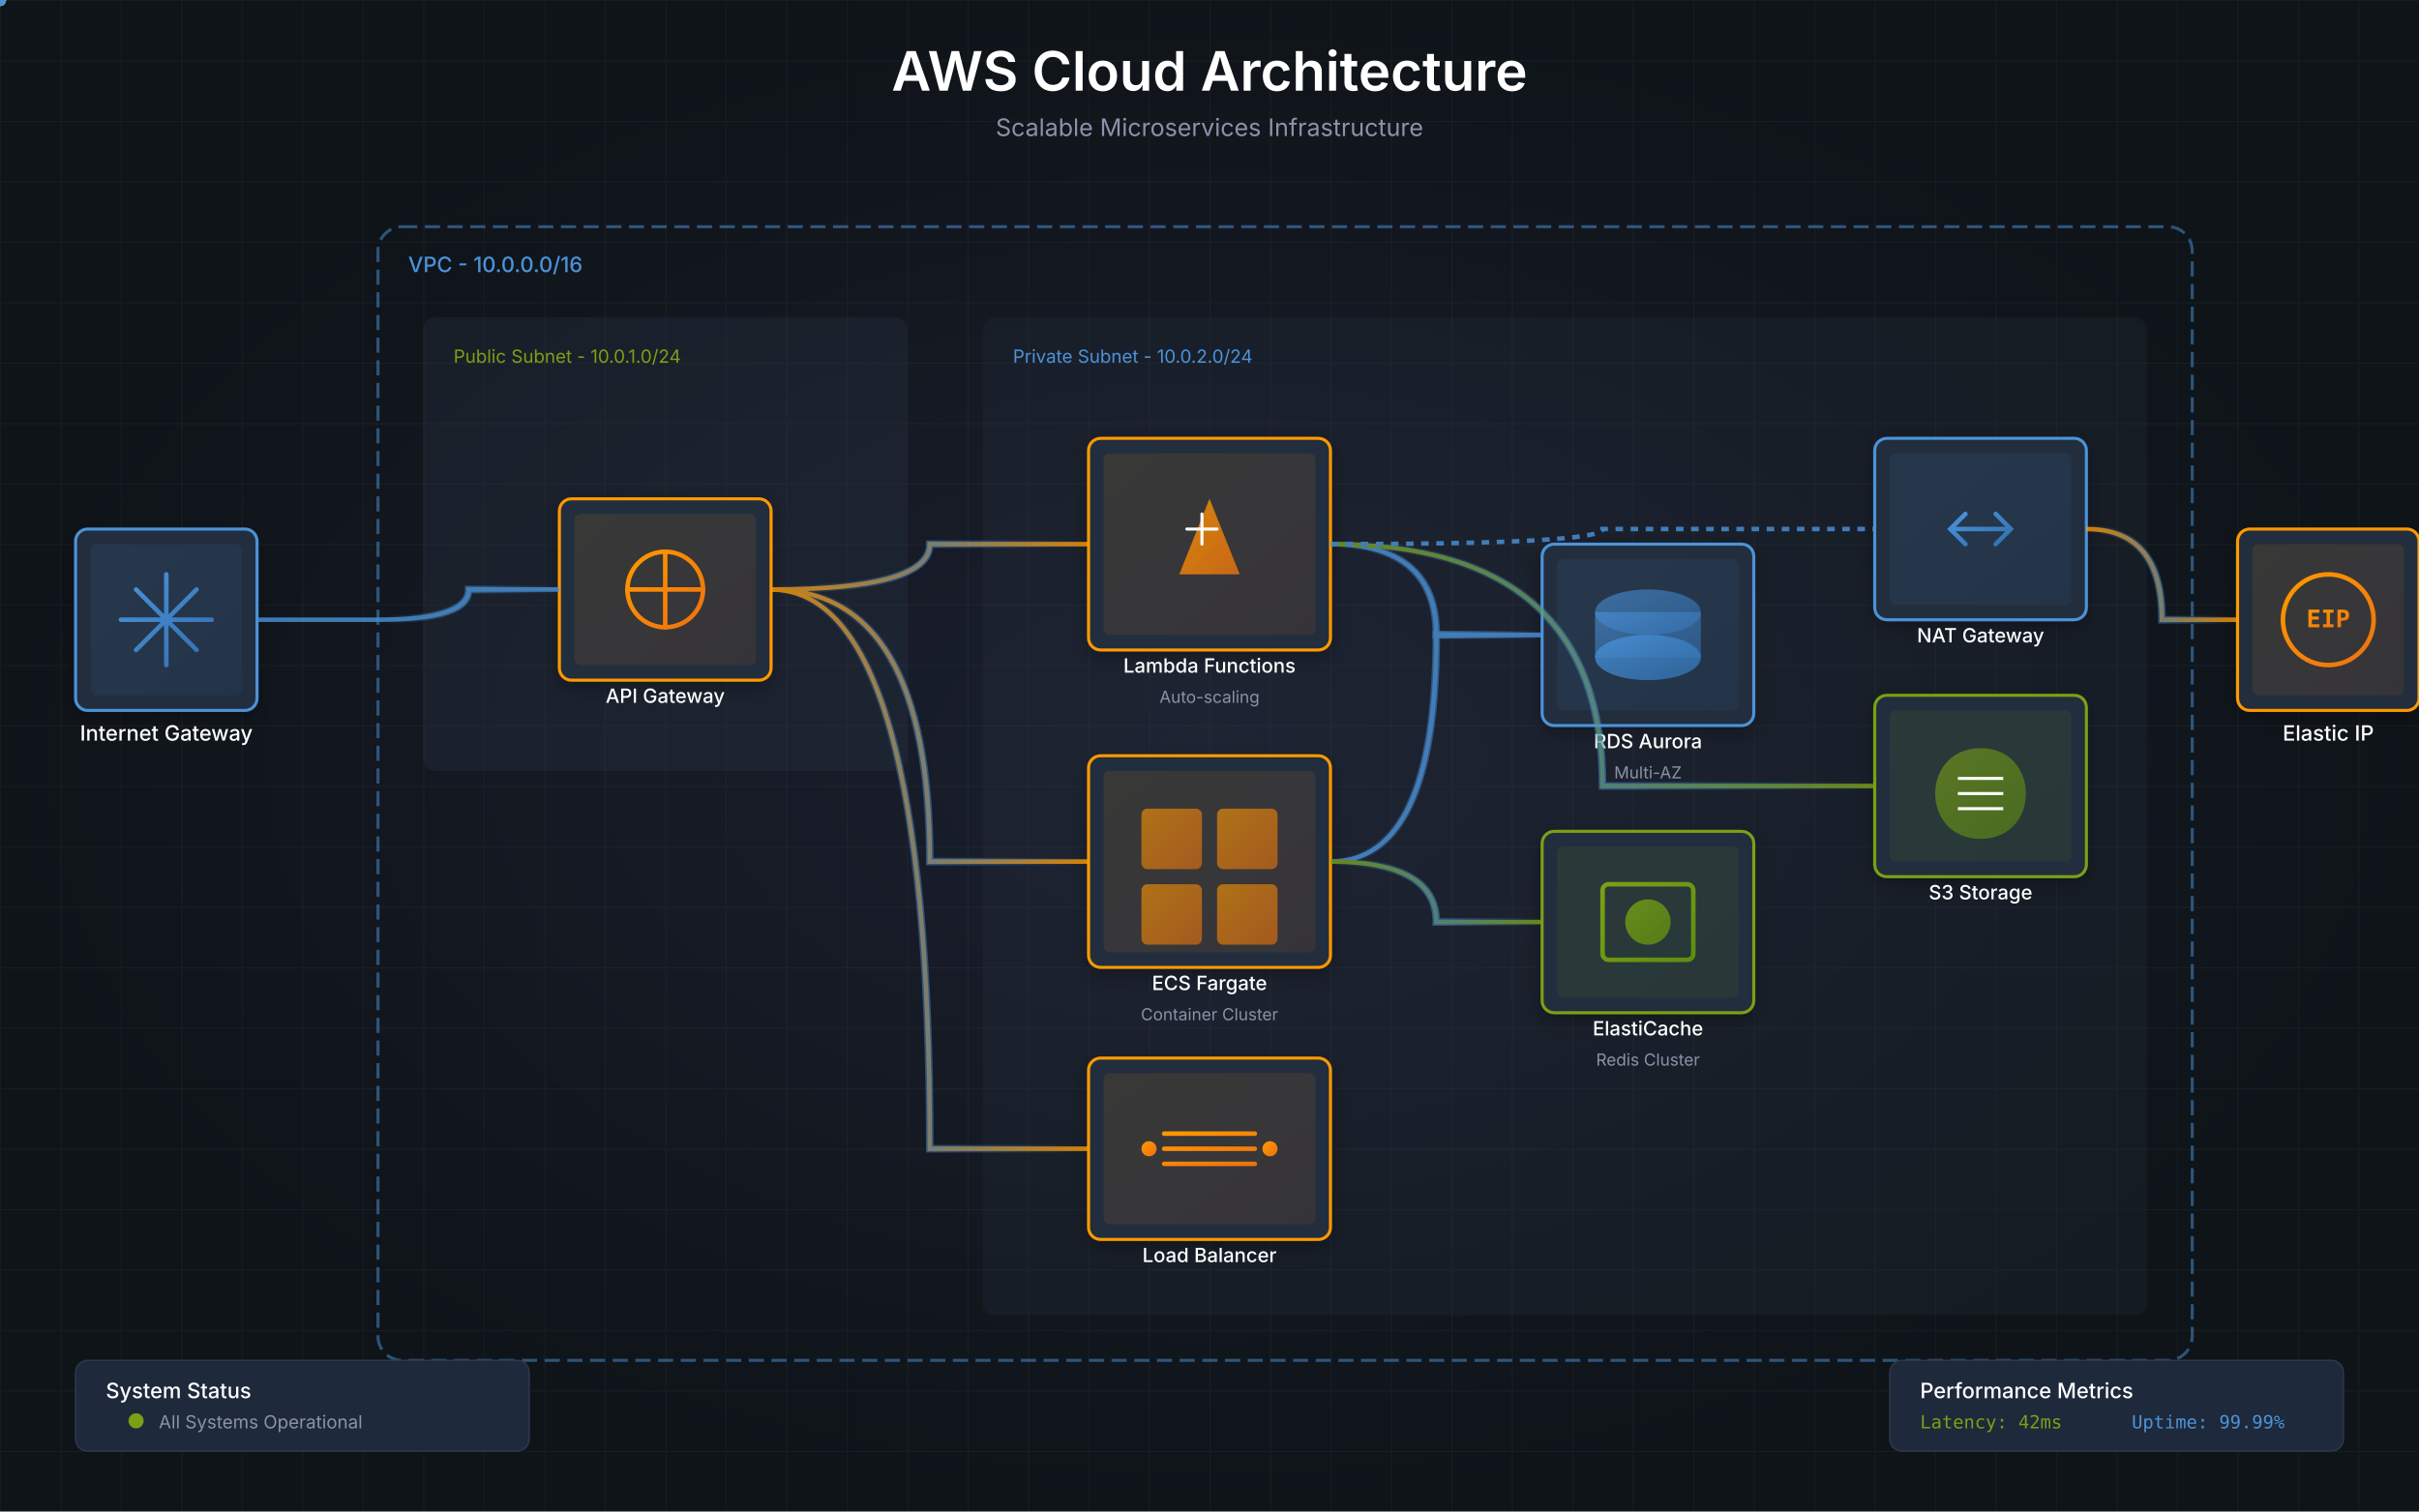
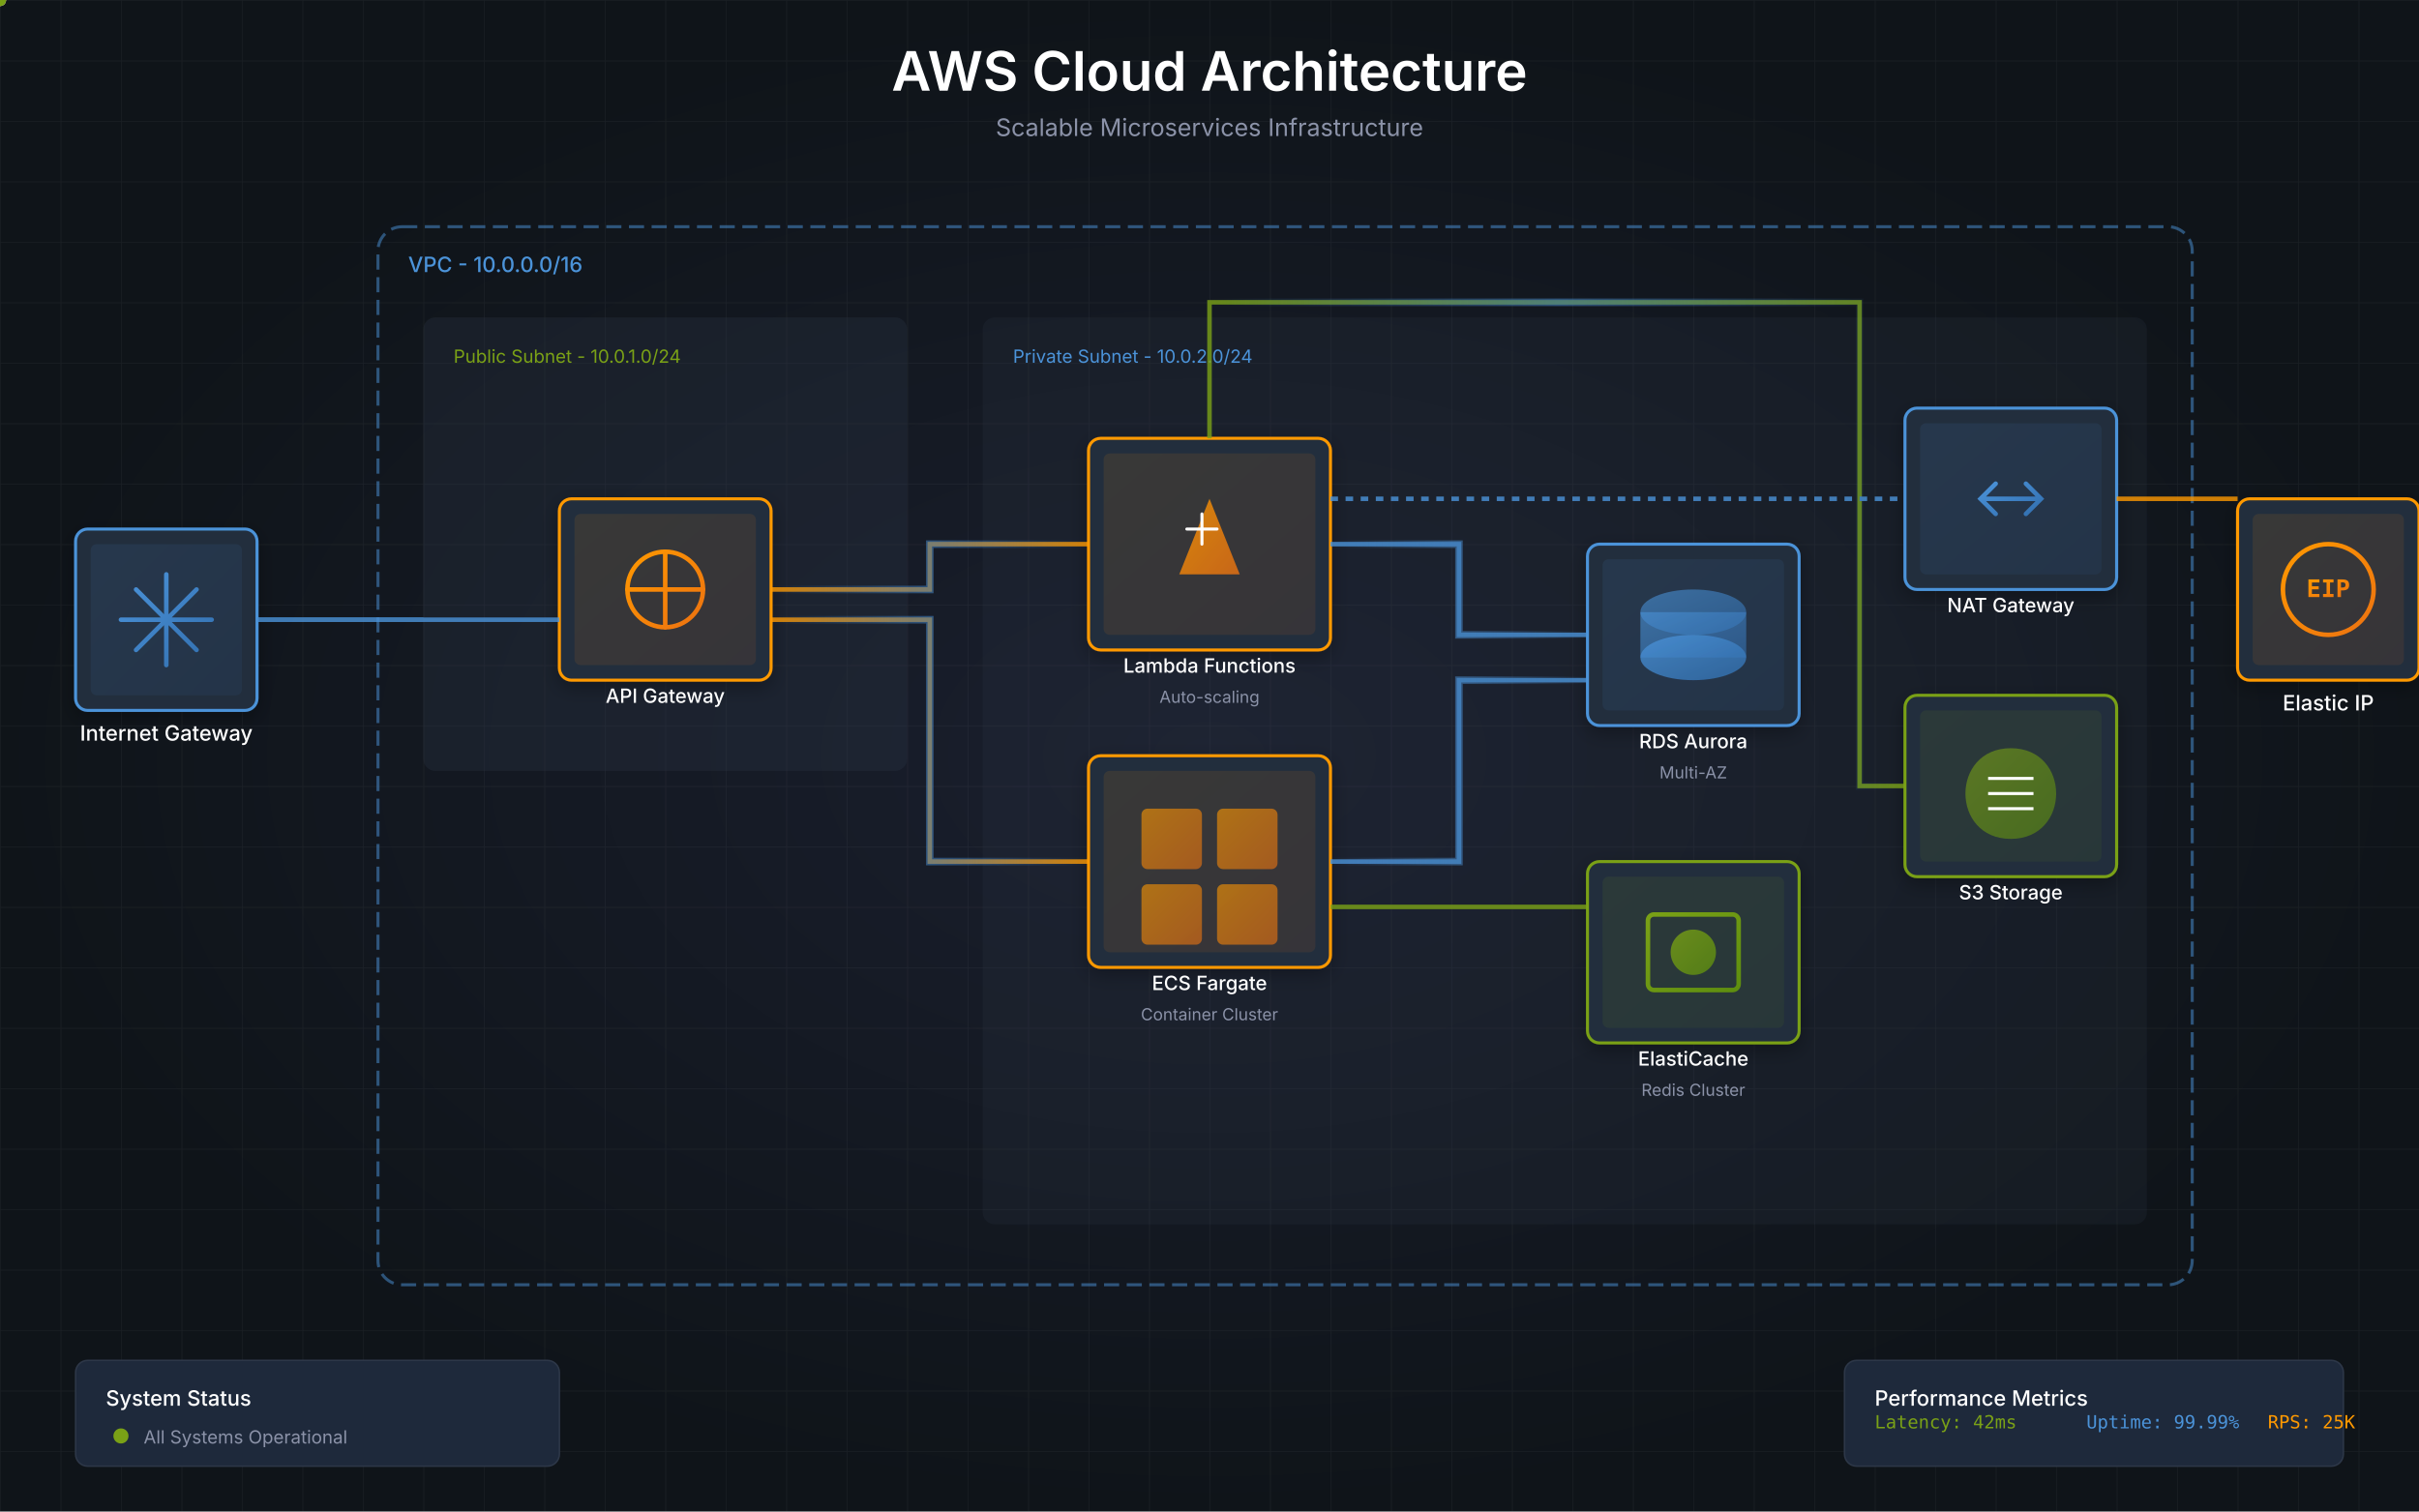
<svg xmlns="http://www.w3.org/2000/svg" width="1600" height="1000" viewBox="0 0 1600 1000">
  <defs>
    <linearGradient id="awsOrange" x1="0%" y1="0%" x2="100%" y2="100%">
      <stop offset="0%" style="stop-color:#FF9900;stop-opacity:1" />
      <stop offset="100%" style="stop-color:#EC7211;stop-opacity:1" />
    </linearGradient>
    <linearGradient id="awsBlue" x1="0%" y1="0%" x2="100%" y2="100%">
      <stop offset="0%" style="stop-color:#4B93D9;stop-opacity:1" />
      <stop offset="100%" style="stop-color:#326FAF;stop-opacity:1" />
    </linearGradient>
    <linearGradient id="awsGreen" x1="0%" y1="0%" x2="100%" y2="100%">
      <stop offset="0%" style="stop-color:#7AA116;stop-opacity:1" />
      <stop offset="100%" style="stop-color:#5E8E0F;stop-opacity:1" />
    </linearGradient>
    <radialGradient id="bgGradient" cx="50%" cy="50%">
      <stop offset="0%" style="stop-color:#1a1f2e;stop-opacity:1" />
      <stop offset="100%" style="stop-color:#0f1419;stop-opacity:1" />
    </radialGradient>
    <filter id="glow">
      <feGaussianBlur stdDeviation="3" result="coloredBlur" />
      <feMerge>
        <feMergeNode in="coloredBlur" />
        <feMergeNode in="SourceGraphic" />
      </feMerge>
    </filter>
    <filter id="shadow" x="-50%" y="-50%" width="200%" height="200%">
      <feDropShadow dx="0" dy="4" stdDeviation="6" flood-color="#000000" flood-opacity="0.3" />
    </filter>
    <linearGradient id="flow" x1="0%" y1="0%" x2="100%" y2="0%">
      <stop offset="0%" style="stop-color:#4B93D9;stop-opacity:0">
        <animate attributeName="offset" values="-0.5;1.5" dur="3s" repeatCount="indefinite" />
      </stop>
      <stop offset="50%" style="stop-color:#4B93D9;stop-opacity:1">
        <animate attributeName="offset" values="0;2" dur="3s" repeatCount="indefinite" />
      </stop>
      <stop offset="100%" style="stop-color:#4B93D9;stop-opacity:0">
        <animate attributeName="offset" values="0.5;2.5" dur="3s" repeatCount="indefinite" />
      </stop>
    </linearGradient>
  </defs>
  <rect width="1600" height="1000" fill="url(#bgGradient)" />
  <g opacity="0.05">
    <pattern id="grid" width="40" height="40" patternUnits="userSpaceOnUse">
      <path d="M 40 0 L 0 0 0 40" fill="none" stroke="white" stroke-width="1" />
    </pattern>
    <rect width="1600" height="1000" fill="url(#grid)" />
  </g>
  <text x="800" y="60" text-anchor="middle" font-family="'SF Pro Display', -apple-system, sans-serif" font-size="36" font-weight="600" fill="white">AWS Cloud Architecture</text>
  <text x="800" y="90" text-anchor="middle" font-family="'SF Pro Display', -apple-system, sans-serif" font-size="16" font-weight="400" fill="#8b92a8">Scalable Microservices Infrastructure</text>
-   <rect x="250" y="150" width="1200" height="750" rx="16" fill="none" stroke="#4B93D9" stroke-width="2" stroke-dasharray="10 5" opacity="0.5" />
+   <rect x="250" y="150" width="1200" height="700" rx="16" fill="none" stroke="#4B93D9" stroke-width="2" stroke-dasharray="10 5" opacity="0.5" />
  <text x="270" y="180" font-family="'SF Pro Display', -apple-system, sans-serif" font-size="14" font-weight="500" fill="#4B93D9">VPC - 10.0.0.0/16</text>
  <rect x="280" y="210" width="320" height="300" rx="8" fill="#2d3748" opacity="0.3" />
  <text x="300" y="240" font-family="'SF Pro Display', -apple-system, sans-serif" font-size="12" font-weight="400" fill="#7AA116">Public Subnet - 10.0.1.0/24</text>
-   <rect x="650" y="210" width="770" height="660" rx="8" fill="#2d3748" opacity="0.2" />
+   <rect x="650" y="210" width="770" height="600" rx="8" fill="#2d3748" opacity="0.2" />
  <text x="670" y="240" font-family="'SF Pro Display', -apple-system, sans-serif" font-size="12" font-weight="400" fill="#4B93D9">Private Subnet - 10.0.2.0/24</text>
  <g transform="translate(50, 350)">
    <rect x="0" y="0" width="120" height="120" rx="8" fill="#232f3e" stroke="#4B93D9" stroke-width="2" filter="url(#shadow)" />
    <rect x="10" y="10" width="100" height="100" rx="4" fill="url(#awsBlue)" opacity="0.1" />
    <path d="M60,30 L60,90 M30,60 L90,60 M40,40 L80,80 M80,40 L40,80" stroke="url(#awsBlue)" stroke-width="3" stroke-linecap="round" fill="none" />
    <text x="60" y="140" text-anchor="middle" font-family="'SF Pro Display', -apple-system, sans-serif" font-size="14" font-weight="500" fill="white">Internet Gateway</text>
  </g>
  <g transform="translate(370, 330)">
    <rect x="0" y="0" width="140" height="120" rx="8" fill="#232f3e" stroke="#FF9900" stroke-width="2" filter="url(#shadow)" />
    <rect x="10" y="10" width="120" height="100" rx="4" fill="url(#awsOrange)" opacity="0.1" />
    <circle cx="70" cy="60" r="25" fill="none" stroke="url(#awsOrange)" stroke-width="3" />
    <path d="M70,35 L70,85 M45,60 L95,60" stroke="url(#awsOrange)" stroke-width="3" stroke-linecap="round" />
    <text x="70" y="135" text-anchor="middle" font-family="'SF Pro Display', -apple-system, sans-serif" font-size="13" font-weight="500" fill="white">API Gateway</text>
  </g>
  <g transform="translate(720, 290)">
    <rect x="0" y="0" width="160" height="140" rx="8" fill="#232f3e" stroke="#FF9900" stroke-width="2" filter="url(#shadow)" />
    <rect x="10" y="10" width="140" height="120" rx="4" fill="url(#awsOrange)" opacity="0.1" />
    <path d="M80,40 L60,90 L100,90 Z" fill="url(#awsOrange)" opacity="0.8" />
    <path d="M65,60 L85,60 M75,50 L75,70" stroke="white" stroke-width="2" stroke-linecap="round" />
    <text x="80" y="155" text-anchor="middle" font-family="'SF Pro Display', -apple-system, sans-serif" font-size="13" font-weight="500" fill="white">Lambda Functions</text>
    <text x="80" y="175" text-anchor="middle" font-family="'SF Pro Display', -apple-system, sans-serif" font-size="11" font-weight="400" fill="#8b92a8">Auto-scaling</text>
  </g>
  <g transform="translate(720, 500)">
    <rect x="0" y="0" width="160" height="140" rx="8" fill="#232f3e" stroke="#FF9900" stroke-width="2" filter="url(#shadow)" />
    <rect x="10" y="10" width="140" height="120" rx="4" fill="url(#awsOrange)" opacity="0.1" />
    <rect x="35" y="35" width="40" height="40" rx="4" fill="url(#awsOrange)" opacity="0.6" />
    <rect x="85" y="35" width="40" height="40" rx="4" fill="url(#awsOrange)" opacity="0.6" />
    <rect x="35" y="85" width="40" height="40" rx="4" fill="url(#awsOrange)" opacity="0.6" />
    <rect x="85" y="85" width="40" height="40" rx="4" fill="url(#awsOrange)" opacity="0.6" />
    <text x="80" y="155" text-anchor="middle" font-family="'SF Pro Display', -apple-system, sans-serif" font-size="13" font-weight="500" fill="white">ECS Fargate</text>
    <text x="80" y="175" text-anchor="middle" font-family="'SF Pro Display', -apple-system, sans-serif" font-size="11" font-weight="400" fill="#8b92a8">Container Cluster</text>
  </g>
-   <g transform="translate(720, 700)">
-     <rect x="0" y="0" width="160" height="120" rx="8" fill="#232f3e" stroke="#FF9900" stroke-width="2" filter="url(#shadow)" />
-     <rect x="10" y="10" width="140" height="100" rx="4" fill="url(#awsOrange)" opacity="0.1" />
-     <path d="M50,50 L110,50 M50,60 L110,60 M50,70 L110,70" stroke="url(#awsOrange)" stroke-width="3" stroke-linecap="round" />
-     <circle cx="40" cy="60" r="5" fill="url(#awsOrange)" />
-     <circle cx="120" cy="60" r="5" fill="url(#awsOrange)" />
-     <text x="80" y="135" text-anchor="middle" font-family="'SF Pro Display', -apple-system, sans-serif" font-size="13" font-weight="500" fill="white">Load Balancer</text>
-   </g>
-   <g transform="translate(1020, 360)">
+   <g transform="translate(1050, 360)">
    <rect x="0" y="0" width="140" height="120" rx="8" fill="#232f3e" stroke="#4B93D9" stroke-width="2" filter="url(#shadow)" />
    <rect x="10" y="10" width="120" height="100" rx="4" fill="url(#awsBlue)" opacity="0.1" />
    <ellipse cx="70" cy="45" rx="35" ry="15" fill="url(#awsBlue)" opacity="0.6" />
    <rect x="35" y="45" width="70" height="30" fill="url(#awsBlue)" opacity="0.6" />
    <ellipse cx="70" cy="75" rx="35" ry="15" fill="url(#awsBlue)" opacity="0.8" />
    <text x="70" y="135" text-anchor="middle" font-family="'SF Pro Display', -apple-system, sans-serif" font-size="13" font-weight="500" fill="white">RDS Aurora</text>
    <text x="70" y="155" text-anchor="middle" font-family="'SF Pro Display', -apple-system, sans-serif" font-size="11" font-weight="400" fill="#8b92a8">Multi-AZ</text>
  </g>
-   <g transform="translate(1020, 550)">
+   <g transform="translate(1050, 570)">
    <rect x="0" y="0" width="140" height="120" rx="8" fill="#232f3e" stroke="#7AA116" stroke-width="2" filter="url(#shadow)" />
    <rect x="10" y="10" width="120" height="100" rx="4" fill="url(#awsGreen)" opacity="0.1" />
    <rect x="40" y="35" width="60" height="50" rx="4" fill="none" stroke="url(#awsGreen)" stroke-width="3" />
    <circle cx="70" cy="60" r="15" fill="url(#awsGreen)" opacity="0.8" />
    <text x="70" y="135" text-anchor="middle" font-family="'SF Pro Display', -apple-system, sans-serif" font-size="13" font-weight="500" fill="white">ElastiCache</text>
    <text x="70" y="155" text-anchor="middle" font-family="'SF Pro Display', -apple-system, sans-serif" font-size="11" font-weight="400" fill="#8b92a8">Redis Cluster</text>
  </g>
-   <g transform="translate(1240, 460)">
+   <g transform="translate(1260, 460)">
    <rect x="0" y="0" width="140" height="120" rx="8" fill="#232f3e" stroke="#7AA116" stroke-width="2" filter="url(#shadow)" />
    <rect x="10" y="10" width="120" height="100" rx="4" fill="url(#awsGreen)" opacity="0.1" />
    <path d="M70,35 C50,35 40,50 40,65 C40,80 50,95 70,95 C90,95 100,80 100,65 C100,50 90,35 70,35 Z" fill="url(#awsGreen)" opacity="0.6" />
    <path d="M55,55 L85,55 M55,65 L85,65 M55,75 L85,75" stroke="white" stroke-width="2" />
    <text x="70" y="135" text-anchor="middle" font-family="'SF Pro Display', -apple-system, sans-serif" font-size="13" font-weight="500" fill="white">S3 Storage</text>
  </g>
-   <g transform="translate(1240, 290)">
+   <g transform="translate(1260, 270)">
    <rect x="0" y="0" width="140" height="120" rx="8" fill="#232f3e" stroke="#4B93D9" stroke-width="2" filter="url(#shadow)" />
    <rect x="10" y="10" width="120" height="100" rx="4" fill="url(#awsBlue)" opacity="0.1" />
    <path d="M50,60 L90,60 M60,50 L50,60 L60,70 M80,50 L90,60 L80,70" stroke="url(#awsBlue)" stroke-width="3" stroke-linecap="round" fill="none" />
    <text x="70" y="135" text-anchor="middle" font-family="'SF Pro Display', -apple-system, sans-serif" font-size="13" font-weight="500" fill="white">NAT Gateway</text>
  </g>
-   <g transform="translate(1480, 350)">
+   <g transform="translate(1480, 330)">
    <rect x="0" y="0" width="120" height="120" rx="8" fill="#232f3e" stroke="#FF9900" stroke-width="2" filter="url(#shadow)" />
    <rect x="10" y="10" width="100" height="100" rx="4" fill="url(#awsOrange)" opacity="0.1" />
    <circle cx="60" cy="60" r="30" fill="none" stroke="url(#awsOrange)" stroke-width="3" />
    <text x="60" y="65" text-anchor="middle" font-family="monospace" font-size="16" font-weight="bold" fill="url(#awsOrange)">EIP</text>
    <text x="60" y="140" text-anchor="middle" font-family="'SF Pro Display', -apple-system, sans-serif" font-size="14" font-weight="500" fill="white">Elastic IP</text>
  </g>
  <g stroke-width="3" fill="none" opacity="0.8">
-     <path d="M170,410 L250,410" stroke="#4B93D9" />
-     <path d="M170,410 L250,410" stroke="url(#flow)" stroke-width="5" opacity="0.6" />
-     <path d="M250,410 Q310,410 310,390 L370,390" stroke="#4B93D9" />
-     <path d="M250,410 Q310,410 310,390 L370,390" stroke="url(#flow)" stroke-width="5" opacity="0.6" />
-     <path d="M510,390 Q615,390 615,360 L720,360" stroke="#FF9900" />
-     <path d="M510,390 Q615,390 615,360 L720,360" stroke="url(#flow)" stroke-width="5" opacity="0.6" />
-     <path d="M510,390 Q615,390 615,570 L720,570" stroke="#FF9900" />
-     <path d="M510,390 Q615,390 615,570 L720,570" stroke="url(#flow)" stroke-width="5" opacity="0.6" />
-     <path d="M510,390 Q615,390 615,760 L720,760" stroke="#FF9900" />
-     <path d="M510,390 Q615,390 615,760 L720,760" stroke="url(#flow)" stroke-width="5" opacity="0.6" />
-     <path d="M880,360 Q950,360 950,420 L1020,420" stroke="#4B93D9" />
-     <path d="M880,360 Q950,360 950,420 L1020,420" stroke="url(#flow)" stroke-width="5" opacity="0.6" />
-     <path d="M880,570 Q950,570 950,420 L1020,420" stroke="#4B93D9" />
-     <path d="M880,570 Q950,570 950,420 L1020,420" stroke="url(#flow)" stroke-width="5" opacity="0.6" />
-     <path d="M880,570 Q950,570 950,610 L1020,610" stroke="#7AA116" />
-     <path d="M880,570 Q950,570 950,610 L1020,610" stroke="url(#flow)" stroke-width="5" opacity="0.6" />
-     <path d="M880,360 Q1060,360 1060,520 L1240,520" stroke="#7AA116" />
-     <path d="M880,360 Q1060,360 1060,520 L1240,520" stroke="url(#flow)" stroke-width="5" opacity="0.6" />
-     <path d="M880,360 Q1060,360 1060,350 L1240,350" stroke="#4B93D9" stroke-dasharray="5 5" />
-     <animate attributeName="stroke-dashoffset" values="0;10" dur="1s" repeatCount="indefinite" />
-     <path d="M1380,350 Q1430,350 1430,410 L1480,410" stroke="#FF9900" />
-     <path d="M1380,350 Q1430,350 1430,410 L1480,410" stroke="url(#flow)" stroke-width="5" opacity="0.6" />
+     <path d="M170,410 L280,410" stroke="#4B93D9" />
+     <path d="M170,410 L280,410" stroke="url(#flow)" stroke-width="5" opacity="0.6" />
+     <path d="M170,410 L370,410" stroke="#4B93D9" />
+     <path d="M170,410 L370,410" stroke="url(#flow)" stroke-width="5" opacity="0.6" />
+     <path d="M510,390 L615,390 L615,360 L720,360" stroke="#FF9900" />
+     <path d="M510,390 L615,390 L615,360 L720,360" stroke="url(#flow)" stroke-width="5" opacity="0.6" />
+     <path d="M510,410 L615,410 L615,570 L720,570" stroke="#FF9900" />
+     <path d="M510,410 L615,410 L615,570 L720,570" stroke="url(#flow)" stroke-width="5" opacity="0.6" />
+     <path d="M880,360 L965,360 L965,420 L1050,420" stroke="#4B93D9" />
+     <path d="M880,360 L965,360 L965,420 L1050,420" stroke="url(#flow)" stroke-width="5" opacity="0.6" />
+     <path d="M880,570 L965,570 L965,450 L1050,450" stroke="#4B93D9" />
+     <path d="M880,570 L965,570 L965,450 L1050,450" stroke="url(#flow)" stroke-width="5" opacity="0.6" />
+     <path d="M880,600 L1050,600" stroke="#7AA116" />
+     <path d="M880,600 L1050,600" stroke="url(#flow)" stroke-width="5" opacity="0.6" />
+     <path d="M800,290 L800,200 L1230,200 L1230,520 L1260,520" stroke="#7AA116" />
+     <path d="M800,290 L800,200 L1230,200 L1230,520 L1260,520" stroke="url(#flow)" stroke-width="5" opacity="0.6" />
+     <path d="M880,330 L1230,330 L1230,330 L1260,330" stroke="#4B93D9" stroke-dasharray="5 5">
+       <animate attributeName="stroke-dashoffset" values="0;10" dur="1s" repeatCount="indefinite" />
+     </path>
+     <path d="M1400,330 L1480,330" stroke="#FF9900" />
+     <path d="M1400,330 L1480,330" stroke="url(#flow)" stroke-width="5" opacity="0.6" />
  </g>
  <g>
    <circle r="4" fill="#4B93D9">
-       <animateMotion path="M170,410 L250,410" dur="2s" repeatCount="indefinite" />
+       <animateMotion path="M170,410 L370,410" dur="2s" repeatCount="indefinite" />
    </circle>
    <circle r="4" fill="#FF9900">
-       <animateMotion path="M510,390 Q615,390 615,360 L720,360" dur="2.5s" repeatCount="indefinite" />
+       <animateMotion path="M510,390 L615,390 L615,360 L720,360" dur="2.5s" repeatCount="indefinite" />
    </circle>
    <circle r="4" fill="#FF9900">
-       <animateMotion path="M510,390 Q615,390 615,570 L720,570" dur="2.5s" begin="0.8s" repeatCount="indefinite" />
+       <animateMotion path="M510,410 L615,410 L615,570 L720,570" dur="2.5s" begin="0.8s" repeatCount="indefinite" />
    </circle>
    <circle r="4" fill="#4B93D9">
-       <animateMotion path="M880,360 Q950,360 950,420 L1020,420" dur="2s" begin="1s" repeatCount="indefinite" />
+       <animateMotion path="M880,360 L965,360 L965,420 L1050,420" dur="2s" begin="1s" repeatCount="indefinite" />
+     </circle>
+     <circle r="4" fill="#7AA116">
+       <animateMotion path="M880,600 L1050,600" dur="1.5s" begin="0.5s" repeatCount="indefinite" />
    </circle>
  </g>
  <g transform="translate(50, 900)">
-     <rect x="0" y="0" width="300" height="60" rx="8" fill="#1e293b" stroke="#2d3748" stroke-width="1" />
-     <text x="20" y="25" font-family="'SF Pro Display', -apple-system, sans-serif" font-size="14" font-weight="500" fill="white">System Status</text>
-     <circle cx="40" cy="40" r="5" fill="#7AA116">
+     <rect x="0" y="0" width="320" height="70" rx="8" fill="#1e293b" stroke="#2d3748" stroke-width="1" />
+     <text x="20" y="30" font-family="'SF Pro Display', -apple-system, sans-serif" font-size="14" font-weight="500" fill="white">System Status</text>
+     <circle cx="30" cy="50" r="5" fill="#7AA116">
      <animate attributeName="opacity" values="1;0.3;1" dur="2s" repeatCount="indefinite" />
    </circle>
-     <text x="55" y="45" font-family="'SF Pro Display', -apple-system, sans-serif" font-size="12" font-weight="400" fill="#8b92a8">All Systems Operational</text>
+     <text x="45" y="55" font-family="'SF Pro Display', -apple-system, sans-serif" font-size="12" font-weight="400" fill="#8b92a8">All Systems Operational</text>
  </g>
-   <g transform="translate(1250, 900)">
-     <rect x="0" y="0" width="300" height="60" rx="8" fill="#1e293b" stroke="#2d3748" stroke-width="1" />
-     <text x="20" y="25" font-family="'SF Pro Display', -apple-system, sans-serif" font-size="14" font-weight="500" fill="white">Performance Metrics</text>
-     <text x="20" y="45" font-family="monospace" font-size="12" fill="#7AA116">Latency: 42ms</text>
-     <text x="160" y="45" font-family="monospace" font-size="12" fill="#4B93D9">Uptime: 99.99%</text>
+   <g transform="translate(1220, 900)">
+     <rect x="0" y="0" width="330" height="70" rx="8" fill="#1e293b" stroke="#2d3748" stroke-width="1" />
+     <text x="20" y="30" font-family="'SF Pro Display', -apple-system, sans-serif" font-size="14" font-weight="500" fill="white">Performance Metrics</text>
+     <g transform="translate(20, 45)">
+       <text x="0" y="0" font-family="'SF Mono', monospace" font-size="12" fill="#7AA116">Latency: 42ms</text>
+       <text x="140" y="0" font-family="'SF Mono', monospace" font-size="12" fill="#4B93D9">Uptime: 99.99%</text>
+       <text x="260" y="0" font-family="'SF Mono', monospace" font-size="12" fill="#FF9900">RPS: 25K</text>
+     </g>
  </g>
</svg>
